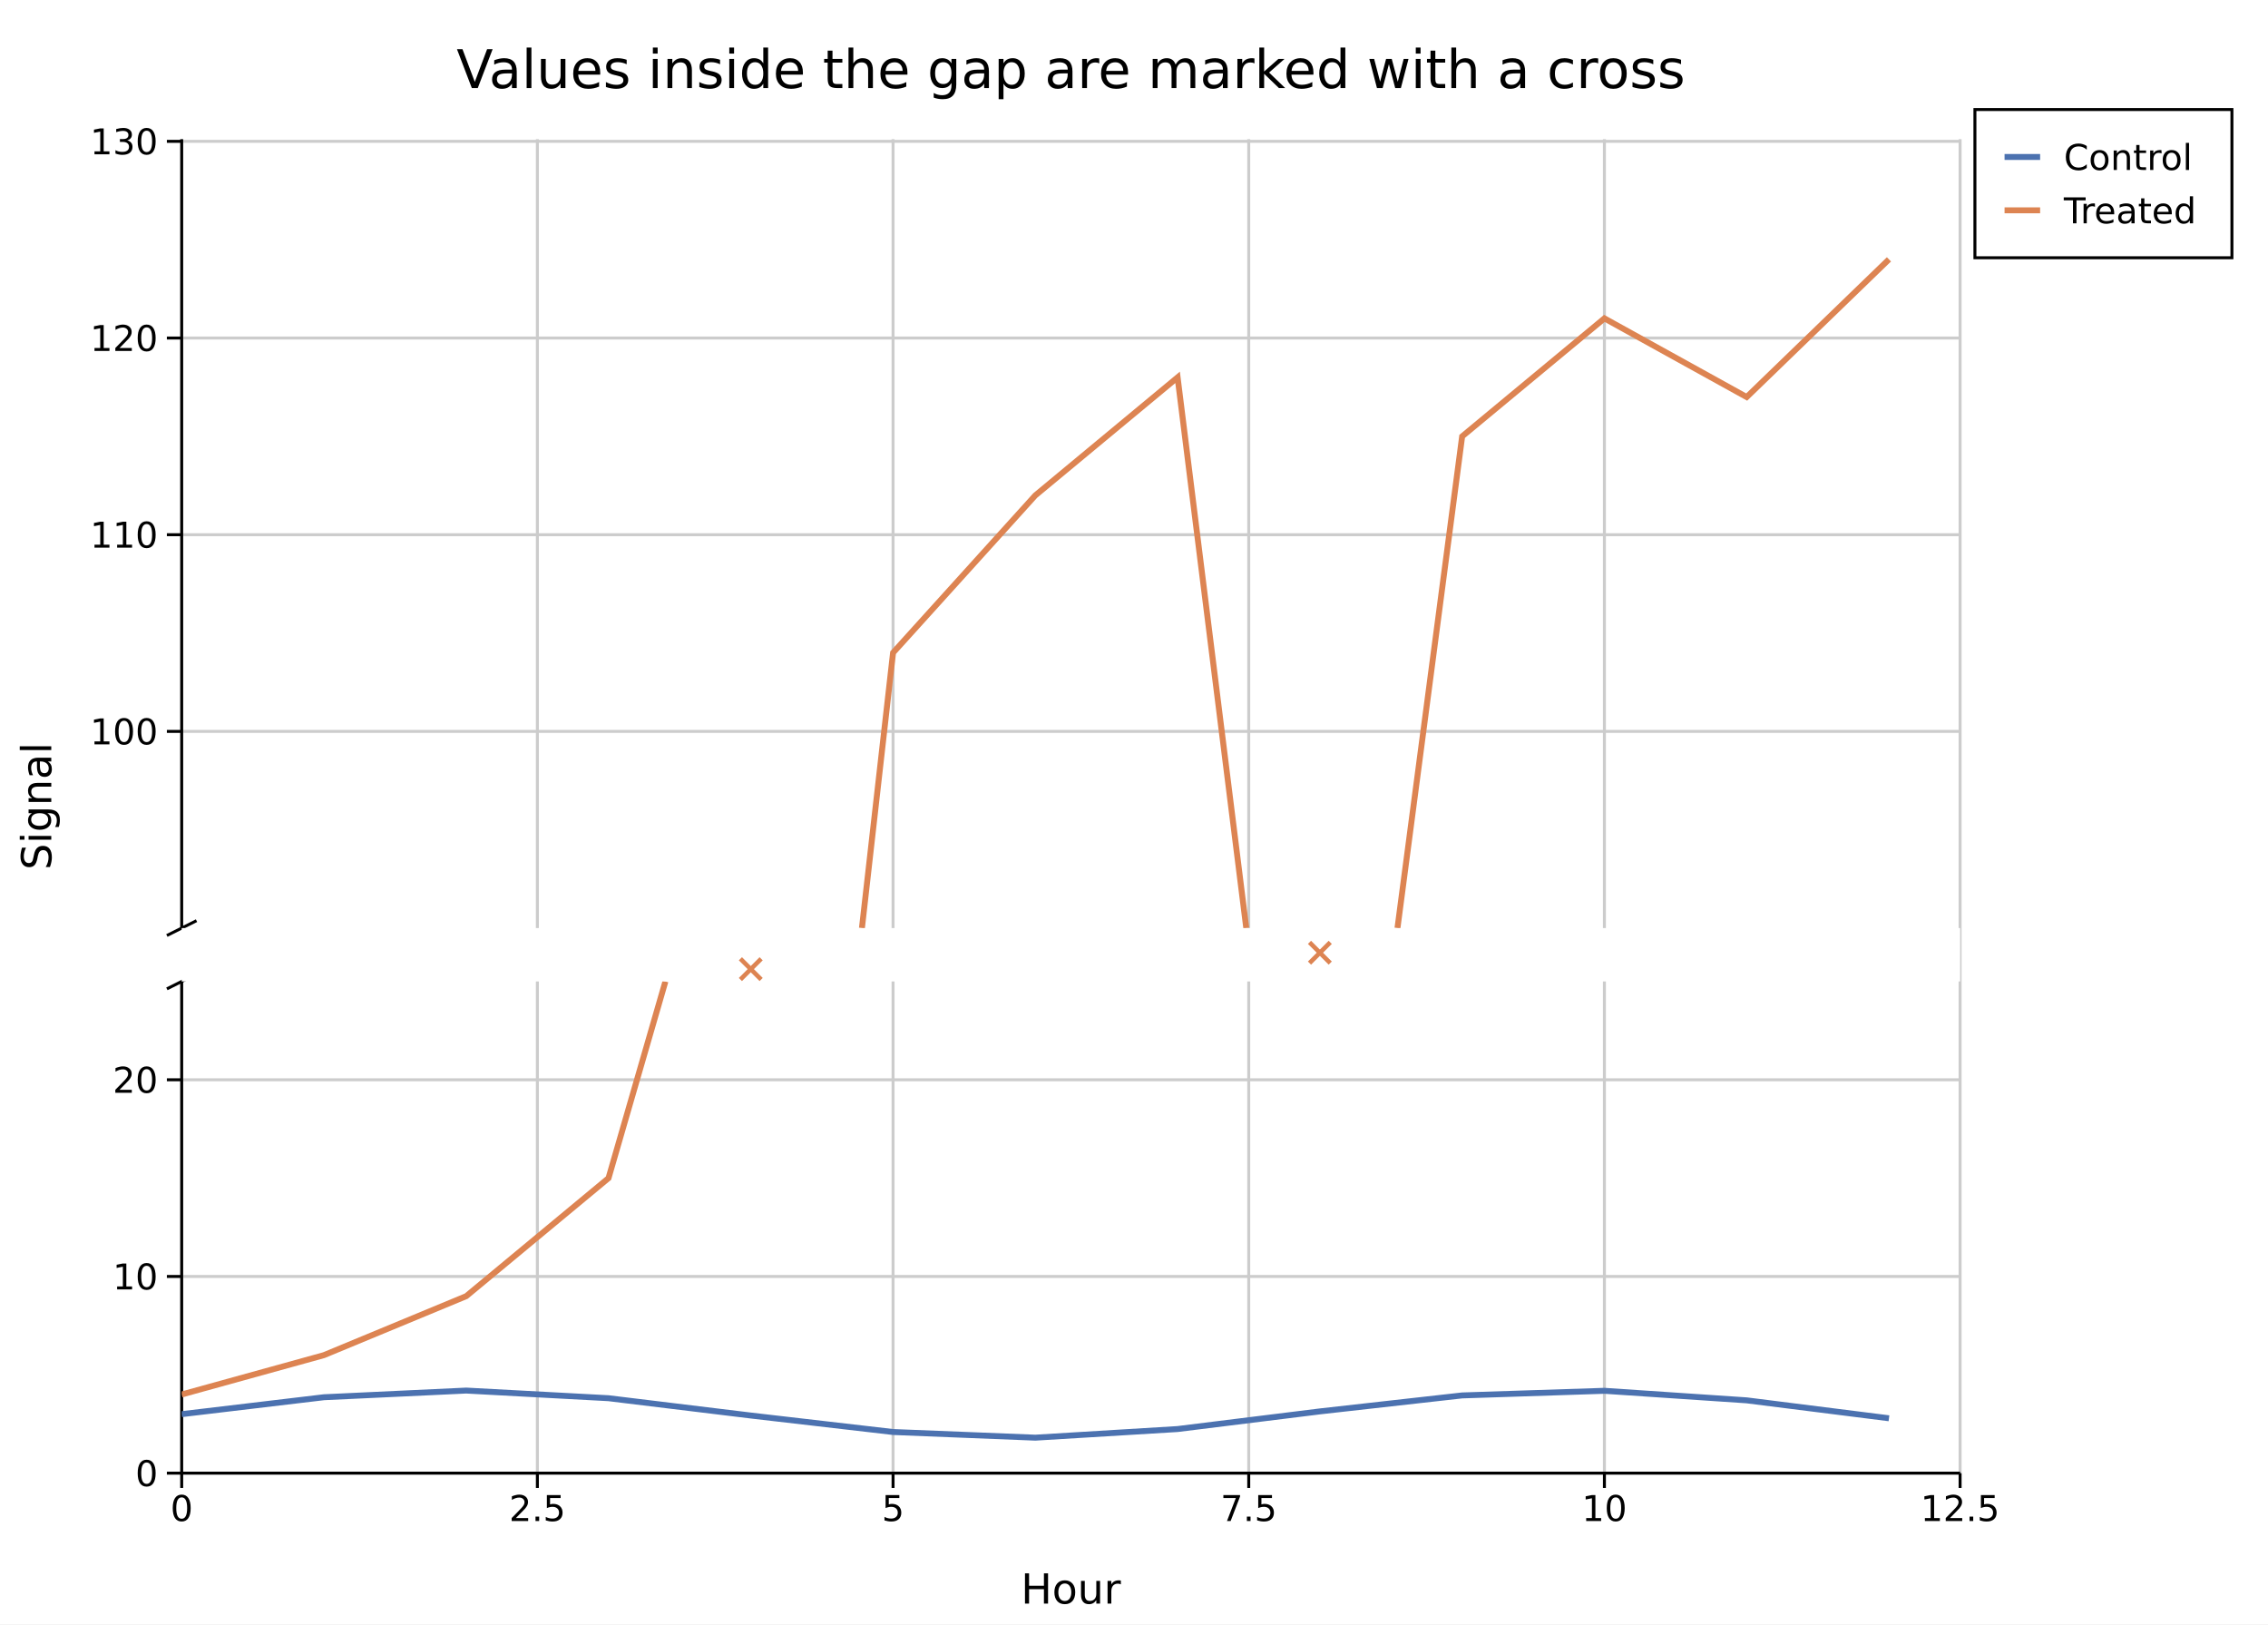
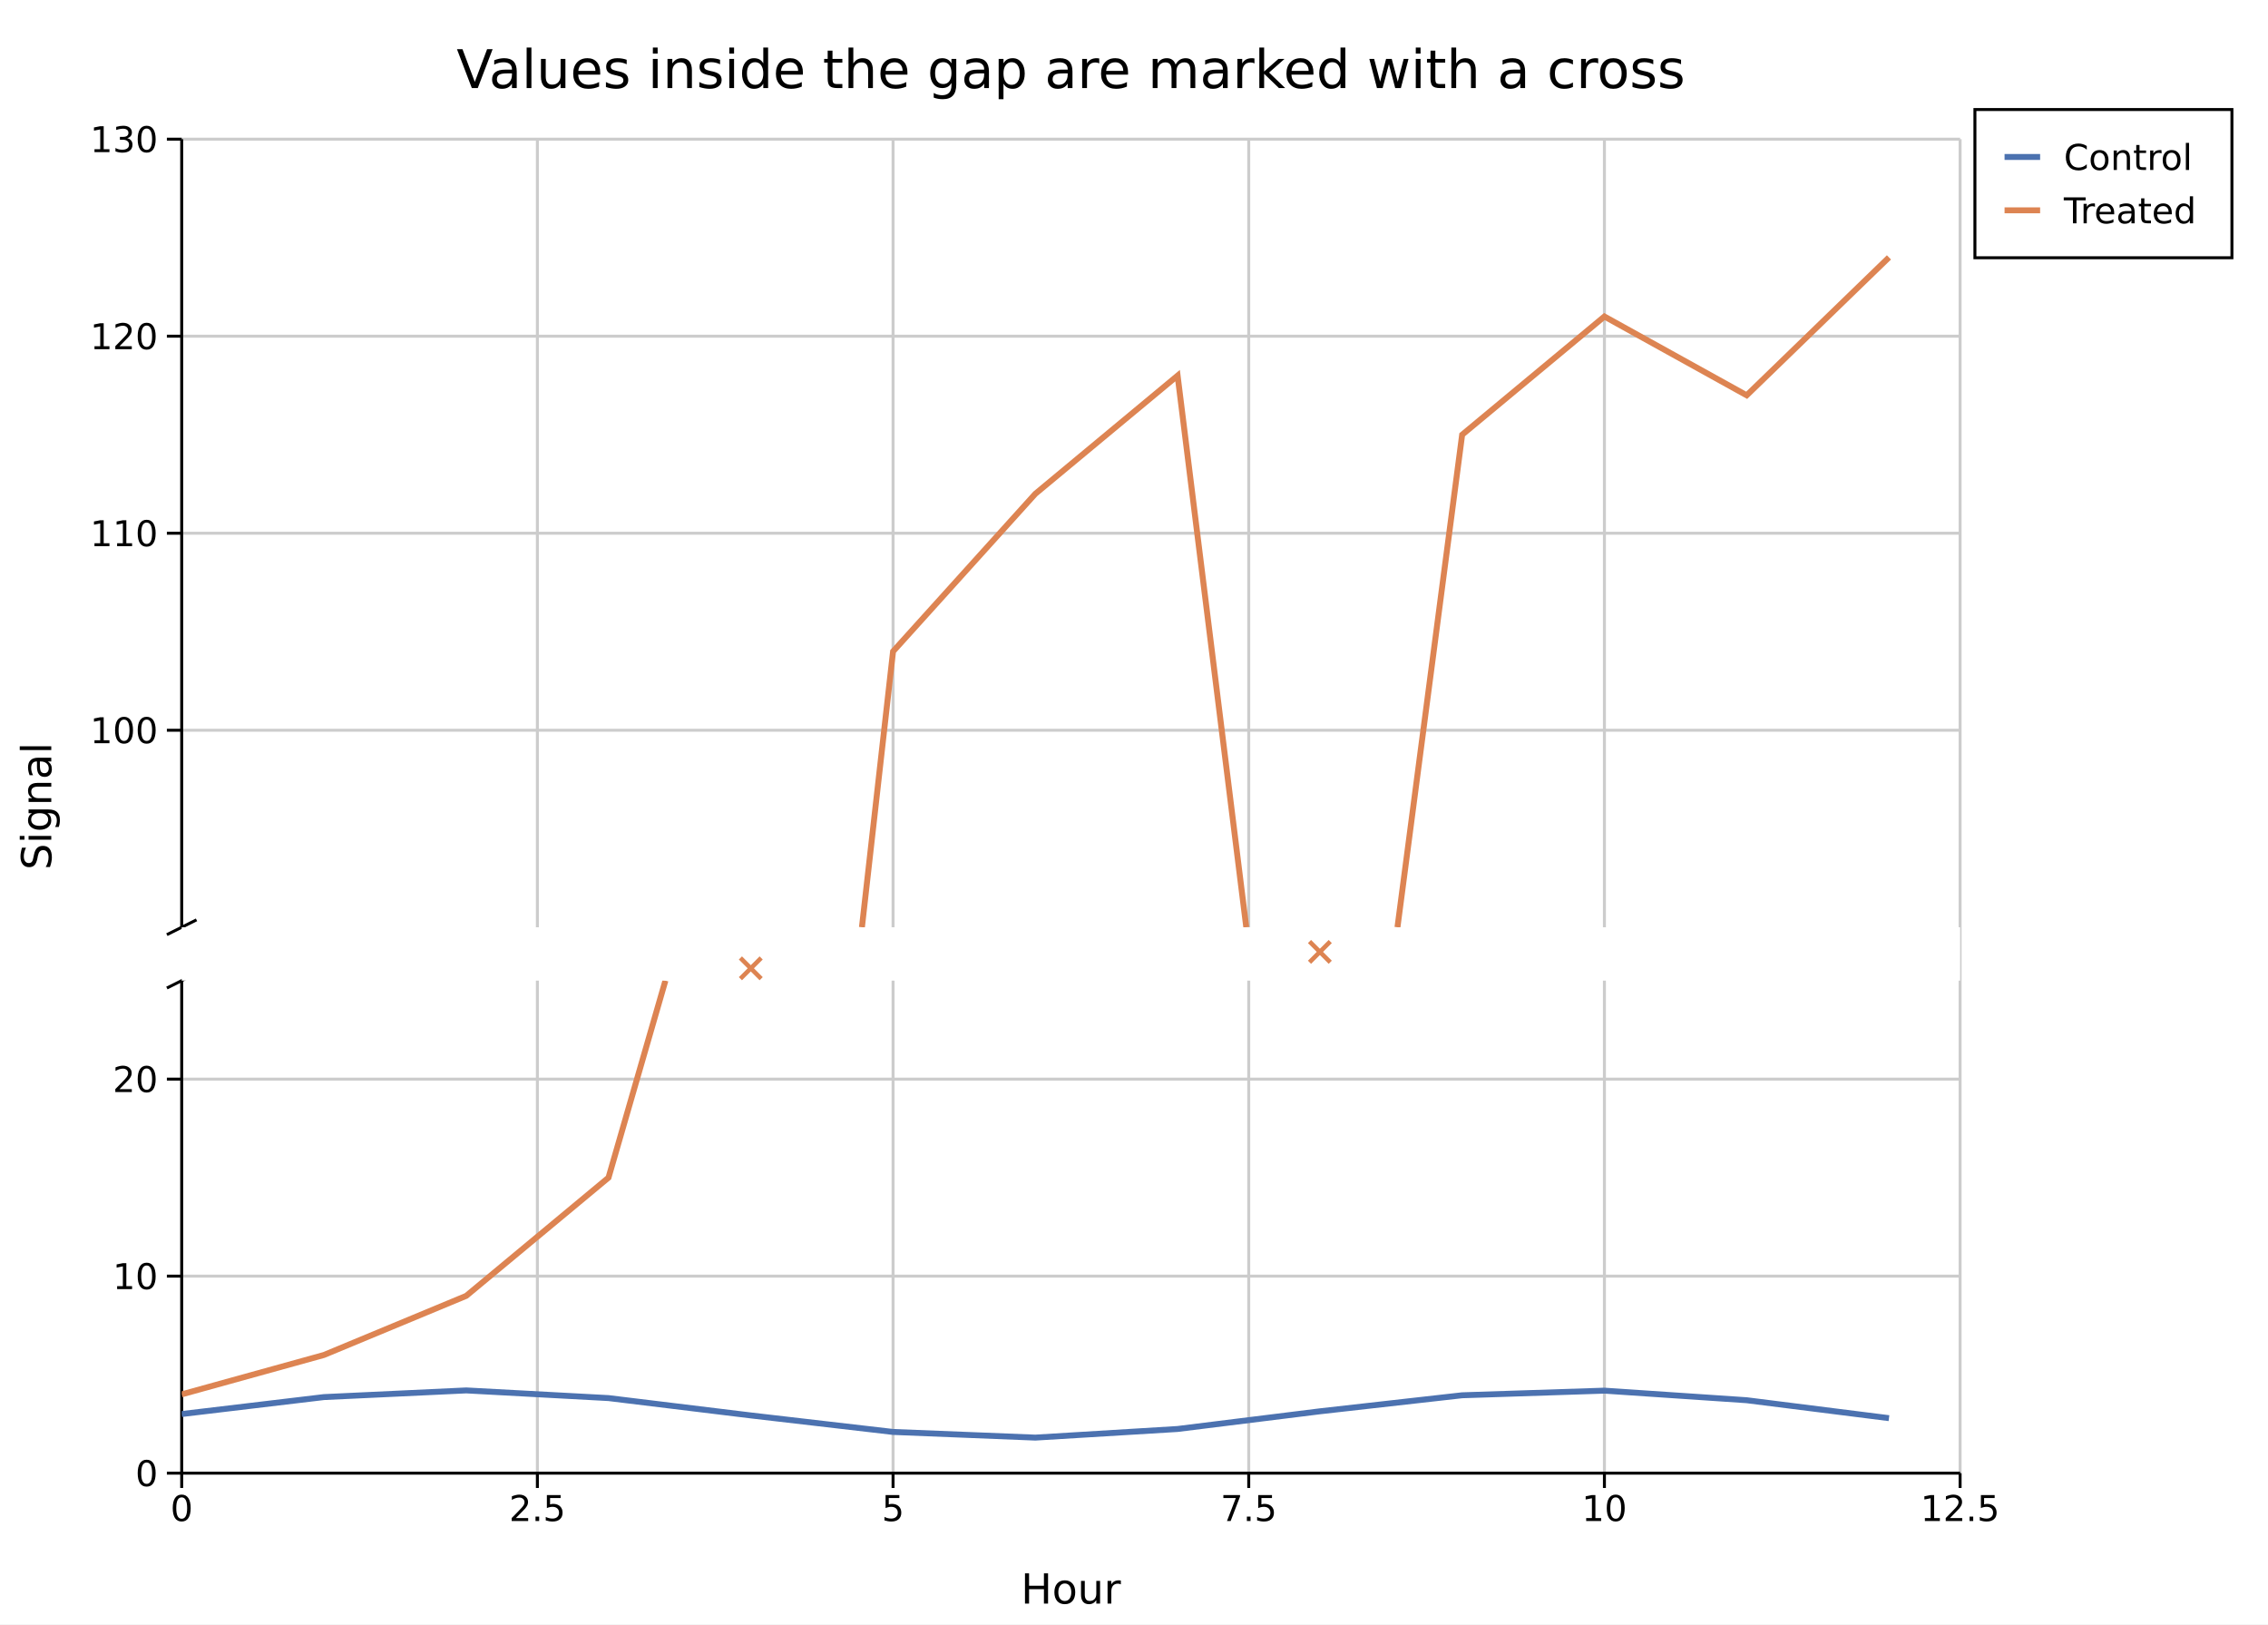
<svg xmlns="http://www.w3.org/2000/svg" width="765.18" height="547.95" font-family="DejaVu Sans, Verdana, Liberation Sans, Arial, sans-serif" fill="black">
  <rect width="100%" height="100%" fill="white" />
  <defs>
-     <clipPath id="kuva-clip-4">
+     <clipPath id="kuva-clip-5">
      <rect x="61.3" y="46.95" width="600" height="450" />
    </clipPath>
  </defs>
  <line x1="181.3" y1="46.95" x2="181.3" y2="496.95" stroke="#cccccc" stroke-width="1" />
  <line x1="301.3" y1="46.95" x2="301.3" y2="496.95" stroke="#cccccc" stroke-width="1" />
  <line x1="421.3" y1="46.95" x2="421.3" y2="496.95" stroke="#cccccc" stroke-width="1" />
  <line x1="541.3" y1="46.95" x2="541.3" y2="496.95" stroke="#cccccc" stroke-width="1" />
  <line x1="661.3" y1="46.95" x2="661.3" y2="496.95" stroke="#cccccc" stroke-width="1" />
-   <line x1="61.3" y1="430.6" x2="661.3" y2="430.6" stroke="#cccccc" stroke-width="1" />
-   <line x1="61.3" y1="364.25" x2="661.3" y2="364.25" stroke="#cccccc" stroke-width="1" />
-   <line x1="61.3" y1="246.73" x2="661.3" y2="246.73" stroke="#cccccc" stroke-width="1" />
-   <line x1="61.3" y1="180.38" x2="661.3" y2="180.38" stroke="#cccccc" stroke-width="1" />
-   <line x1="61.3" y1="114.03" x2="661.3" y2="114.03" stroke="#cccccc" stroke-width="1" />
-   <line x1="61.3" y1="47.68" x2="661.3" y2="47.68" stroke="#cccccc" stroke-width="1" />
+   <line x1="61.3" y1="430.49" x2="661.3" y2="430.49" stroke="#cccccc" stroke-width="1" />
+   <line x1="61.3" y1="364.03" x2="661.3" y2="364.03" stroke="#cccccc" stroke-width="1" />
+   <line x1="61.3" y1="246.34" x2="661.3" y2="246.34" stroke="#cccccc" stroke-width="1" />
+   <line x1="61.3" y1="179.88" x2="661.3" y2="179.88" stroke="#cccccc" stroke-width="1" />
+   <line x1="61.3" y1="113.41" x2="661.3" y2="113.41" stroke="#cccccc" stroke-width="1" />
+   <line x1="61.3" y1="46.95" x2="661.3" y2="46.95" stroke="#cccccc" stroke-width="1" />
  <line x1="61.3" y1="496.95" x2="661.3" y2="496.95" stroke="#000000" stroke-width="1" />
-   <line x1="61.3" y1="496.95" x2="61.3" y2="331.08" stroke="#000000" stroke-width="1" />
-   <line x1="61.3" y1="313.08" x2="61.3" y2="46.95" stroke="#000000" stroke-width="1" />
-   <line x1="56.3" y1="333.58" x2="66.3" y2="328.58" stroke="#000000" stroke-width="1" />
-   <line x1="56.3" y1="315.58" x2="66.3" y2="310.58" stroke="#000000" stroke-width="1" />
+   <line x1="61.3" y1="496.95" x2="61.3" y2="330.8" stroke="#000000" stroke-width="1" />
+   <line x1="61.3" y1="312.8" x2="61.3" y2="46.95" stroke="#000000" stroke-width="1" />
+   <line x1="56.3" y1="333.3" x2="66.3" y2="328.3" stroke="#000000" stroke-width="1" />
+   <line x1="56.3" y1="315.3" x2="66.3" y2="310.3" stroke="#000000" stroke-width="1" />
  <line x1="61.3" y1="496.95" x2="61.3" y2="501.95" stroke="#000000" stroke-width="1" />
  <text x="61.3" y="513.09" font-size="12" text-anchor="middle">0</text>
  <line x1="181.3" y1="496.95" x2="181.3" y2="501.95" stroke="#000000" stroke-width="1" />
  <text x="181.3" y="513.09" font-size="12" text-anchor="middle">2.5</text>
  <line x1="301.3" y1="496.95" x2="301.3" y2="501.95" stroke="#000000" stroke-width="1" />
  <text x="301.3" y="513.09" font-size="12" text-anchor="middle">5</text>
  <line x1="421.3" y1="496.95" x2="421.3" y2="501.95" stroke="#000000" stroke-width="1" />
  <text x="421.3" y="513.09" font-size="12" text-anchor="middle">7.5</text>
  <line x1="541.3" y1="496.95" x2="541.3" y2="501.95" stroke="#000000" stroke-width="1" />
  <text x="541.3" y="513.09" font-size="12" text-anchor="middle">10</text>
  <line x1="661.3" y1="496.95" x2="661.3" y2="501.95" stroke="#000000" stroke-width="1" />
  <text x="661.3" y="513.09" font-size="12" text-anchor="middle">12.5</text>
  <line x1="56.3" y1="496.95" x2="61.3" y2="496.95" stroke="#000000" stroke-width="1" />
  <text x="53.3" y="501.33" font-size="12" text-anchor="end">0</text>
-   <line x1="56.3" y1="430.6" x2="61.3" y2="430.6" stroke="#000000" stroke-width="1" />
-   <text x="53.3" y="434.98" font-size="12" text-anchor="end">10</text>
-   <line x1="56.3" y1="364.25" x2="61.3" y2="364.25" stroke="#000000" stroke-width="1" />
-   <text x="53.3" y="368.63" font-size="12" text-anchor="end">20</text>
-   <line x1="56.3" y1="246.73" x2="61.3" y2="246.73" stroke="#000000" stroke-width="1" />
-   <text x="53.3" y="251.1" font-size="12" text-anchor="end">100</text>
-   <line x1="56.3" y1="180.38" x2="61.3" y2="180.38" stroke="#000000" stroke-width="1" />
-   <text x="53.3" y="184.75" font-size="12" text-anchor="end">110</text>
-   <line x1="56.3" y1="114.03" x2="61.3" y2="114.03" stroke="#000000" stroke-width="1" />
-   <text x="53.3" y="118.4" font-size="12" text-anchor="end">120</text>
-   <line x1="56.3" y1="47.68" x2="61.3" y2="47.68" stroke="#000000" stroke-width="1" />
-   <text x="53.3" y="52.06" font-size="12" text-anchor="end">130</text>
+   <line x1="56.3" y1="430.49" x2="61.3" y2="430.49" stroke="#000000" stroke-width="1" />
+   <text x="53.3" y="434.87" font-size="12" text-anchor="end">10</text>
+   <line x1="56.3" y1="364.03" x2="61.3" y2="364.03" stroke="#000000" stroke-width="1" />
+   <text x="53.3" y="368.4" font-size="12" text-anchor="end">20</text>
+   <line x1="56.3" y1="246.34" x2="61.3" y2="246.34" stroke="#000000" stroke-width="1" />
+   <text x="53.3" y="250.71" font-size="12" text-anchor="end">100</text>
+   <line x1="56.3" y1="179.88" x2="61.3" y2="179.88" stroke="#000000" stroke-width="1" />
+   <text x="53.3" y="184.25" font-size="12" text-anchor="end">110</text>
+   <line x1="56.3" y1="113.41" x2="61.3" y2="113.41" stroke="#000000" stroke-width="1" />
+   <text x="53.3" y="117.79" font-size="12" text-anchor="end">120</text>
+   <line x1="56.3" y1="46.95" x2="61.3" y2="46.95" stroke="#000000" stroke-width="1" />
+   <text x="53.3" y="51.33" font-size="12" text-anchor="end">130</text>
  <text x="361.3" y="540.95" font-size="14" text-anchor="middle">Hour</text>
  <text x="17.3" y="271.95" font-size="14" text-anchor="middle" transform="rotate(-90,17.3,271.95)">Signal</text>
  <text x="361.3" y="29.71" font-size="18" text-anchor="middle">Values inside the gap are marked with a cross</text>
-   <g clip-path="url(#kuva-clip-4)">
-     <path d="M 61.3 477.05 L 109.3 471.34 L 157.3 469.09 L 205.3 471.67 L 253.3 477.51 L 301.3 483.07 L 349.3 484.98 L 397.3 482.07 L 445.3 476.12 L 493.3 470.73 L 541.3 469.17 L 589.3 472.39 L 637.3 478.44 " stroke="#4c72b0" stroke-width="2" fill="none" />
-     <path d="M 61.3 470.41 L 109.3 457.14 L 157.3 437.24 L 205.3 397.43 L 224.5 331.08 " stroke="#dd8452" stroke-width="2" fill="none" />
-     <path d="M 290.8 313.08 L 301.3 220.19 L 349.3 167.11 L 397.3 127.3 L 420.47 313.08 " stroke="#dd8452" stroke-width="2" fill="none" />
-     <path d="M 471.48 313.08 L 493.3 147.21 L 541.3 107.4 L 589.3 133.94 L 637.3 87.49 " stroke="#dd8452" stroke-width="2" fill="none" />
-     <rect x="61.3" y="313.08" width="600" height="18" fill="#ffffff" />
-     <line x1="249.8" y1="323.43" x2="256.8" y2="330.43" stroke="#dd8452" stroke-width="1.5" />
-     <line x1="249.8" y1="330.43" x2="256.8" y2="323.43" stroke="#dd8452" stroke-width="1.5" />
-     <line x1="441.8" y1="317.89" x2="448.8" y2="324.89" stroke="#dd8452" stroke-width="1.5" />
-     <line x1="441.8" y1="324.89" x2="448.8" y2="317.89" stroke="#dd8452" stroke-width="1.5" />
+   <g clip-path="url(#kuva-clip-5)">
+     <path d="M 61.3 477.01 L 109.3 471.29 L 157.3 469.04 L 205.3 471.63 L 253.3 477.48 L 301.3 483.05 L 349.3 484.96 L 397.3 482.05 L 445.3 476.09 L 493.3 470.68 L 541.3 469.12 L 589.3 472.35 L 637.3 478.4 " stroke="#4c72b0" stroke-width="2" fill="none" />
+     <path d="M 61.3 470.37 L 109.3 457.08 L 157.3 437.14 L 205.3 397.26 L 224.5 330.8 " stroke="#dd8452" stroke-width="2" fill="none" />
+     <path d="M 290.8 312.8 L 301.3 219.75 L 349.3 166.58 L 397.3 126.71 L 420.47 312.8 " stroke="#dd8452" stroke-width="2" fill="none" />
+     <path d="M 471.48 312.8 L 493.3 146.65 L 541.3 106.77 L 589.3 133.35 L 637.3 86.83 " stroke="#dd8452" stroke-width="2" fill="none" />
+     <rect x="61.3" y="312.8" width="600" height="18" fill="#ffffff" />
+     <line x1="249.8" y1="323.15" x2="256.8" y2="330.15" stroke="#dd8452" stroke-width="1.5" />
+     <line x1="249.8" y1="330.15" x2="256.8" y2="323.15" stroke="#dd8452" stroke-width="1.5" />
+     <line x1="441.8" y1="317.61" x2="448.8" y2="324.61" stroke="#dd8452" stroke-width="1.5" />
+     <line x1="441.8" y1="324.61" x2="448.8" y2="317.61" stroke="#dd8452" stroke-width="1.5" />
  </g>
  <rect x="666.3" y="36.95" width="86.71" height="50" fill="#ffffff" />
  <rect x="666.3" y="36.95" width="86.71" height="50" fill="none" stroke="#000000" stroke-width="1" />
  <text x="696.3" y="57.33" font-size="12" text-anchor="start">Control</text>
  <line x1="676.3" y1="52.95" x2="688.3" y2="52.95" stroke="#4c72b0" stroke-width="2" />
  <text x="696.3" y="75.33" font-size="12" text-anchor="start">Treated</text>
  <line x1="676.3" y1="70.95" x2="688.3" y2="70.95" stroke="#dd8452" stroke-width="2" />
</svg>
